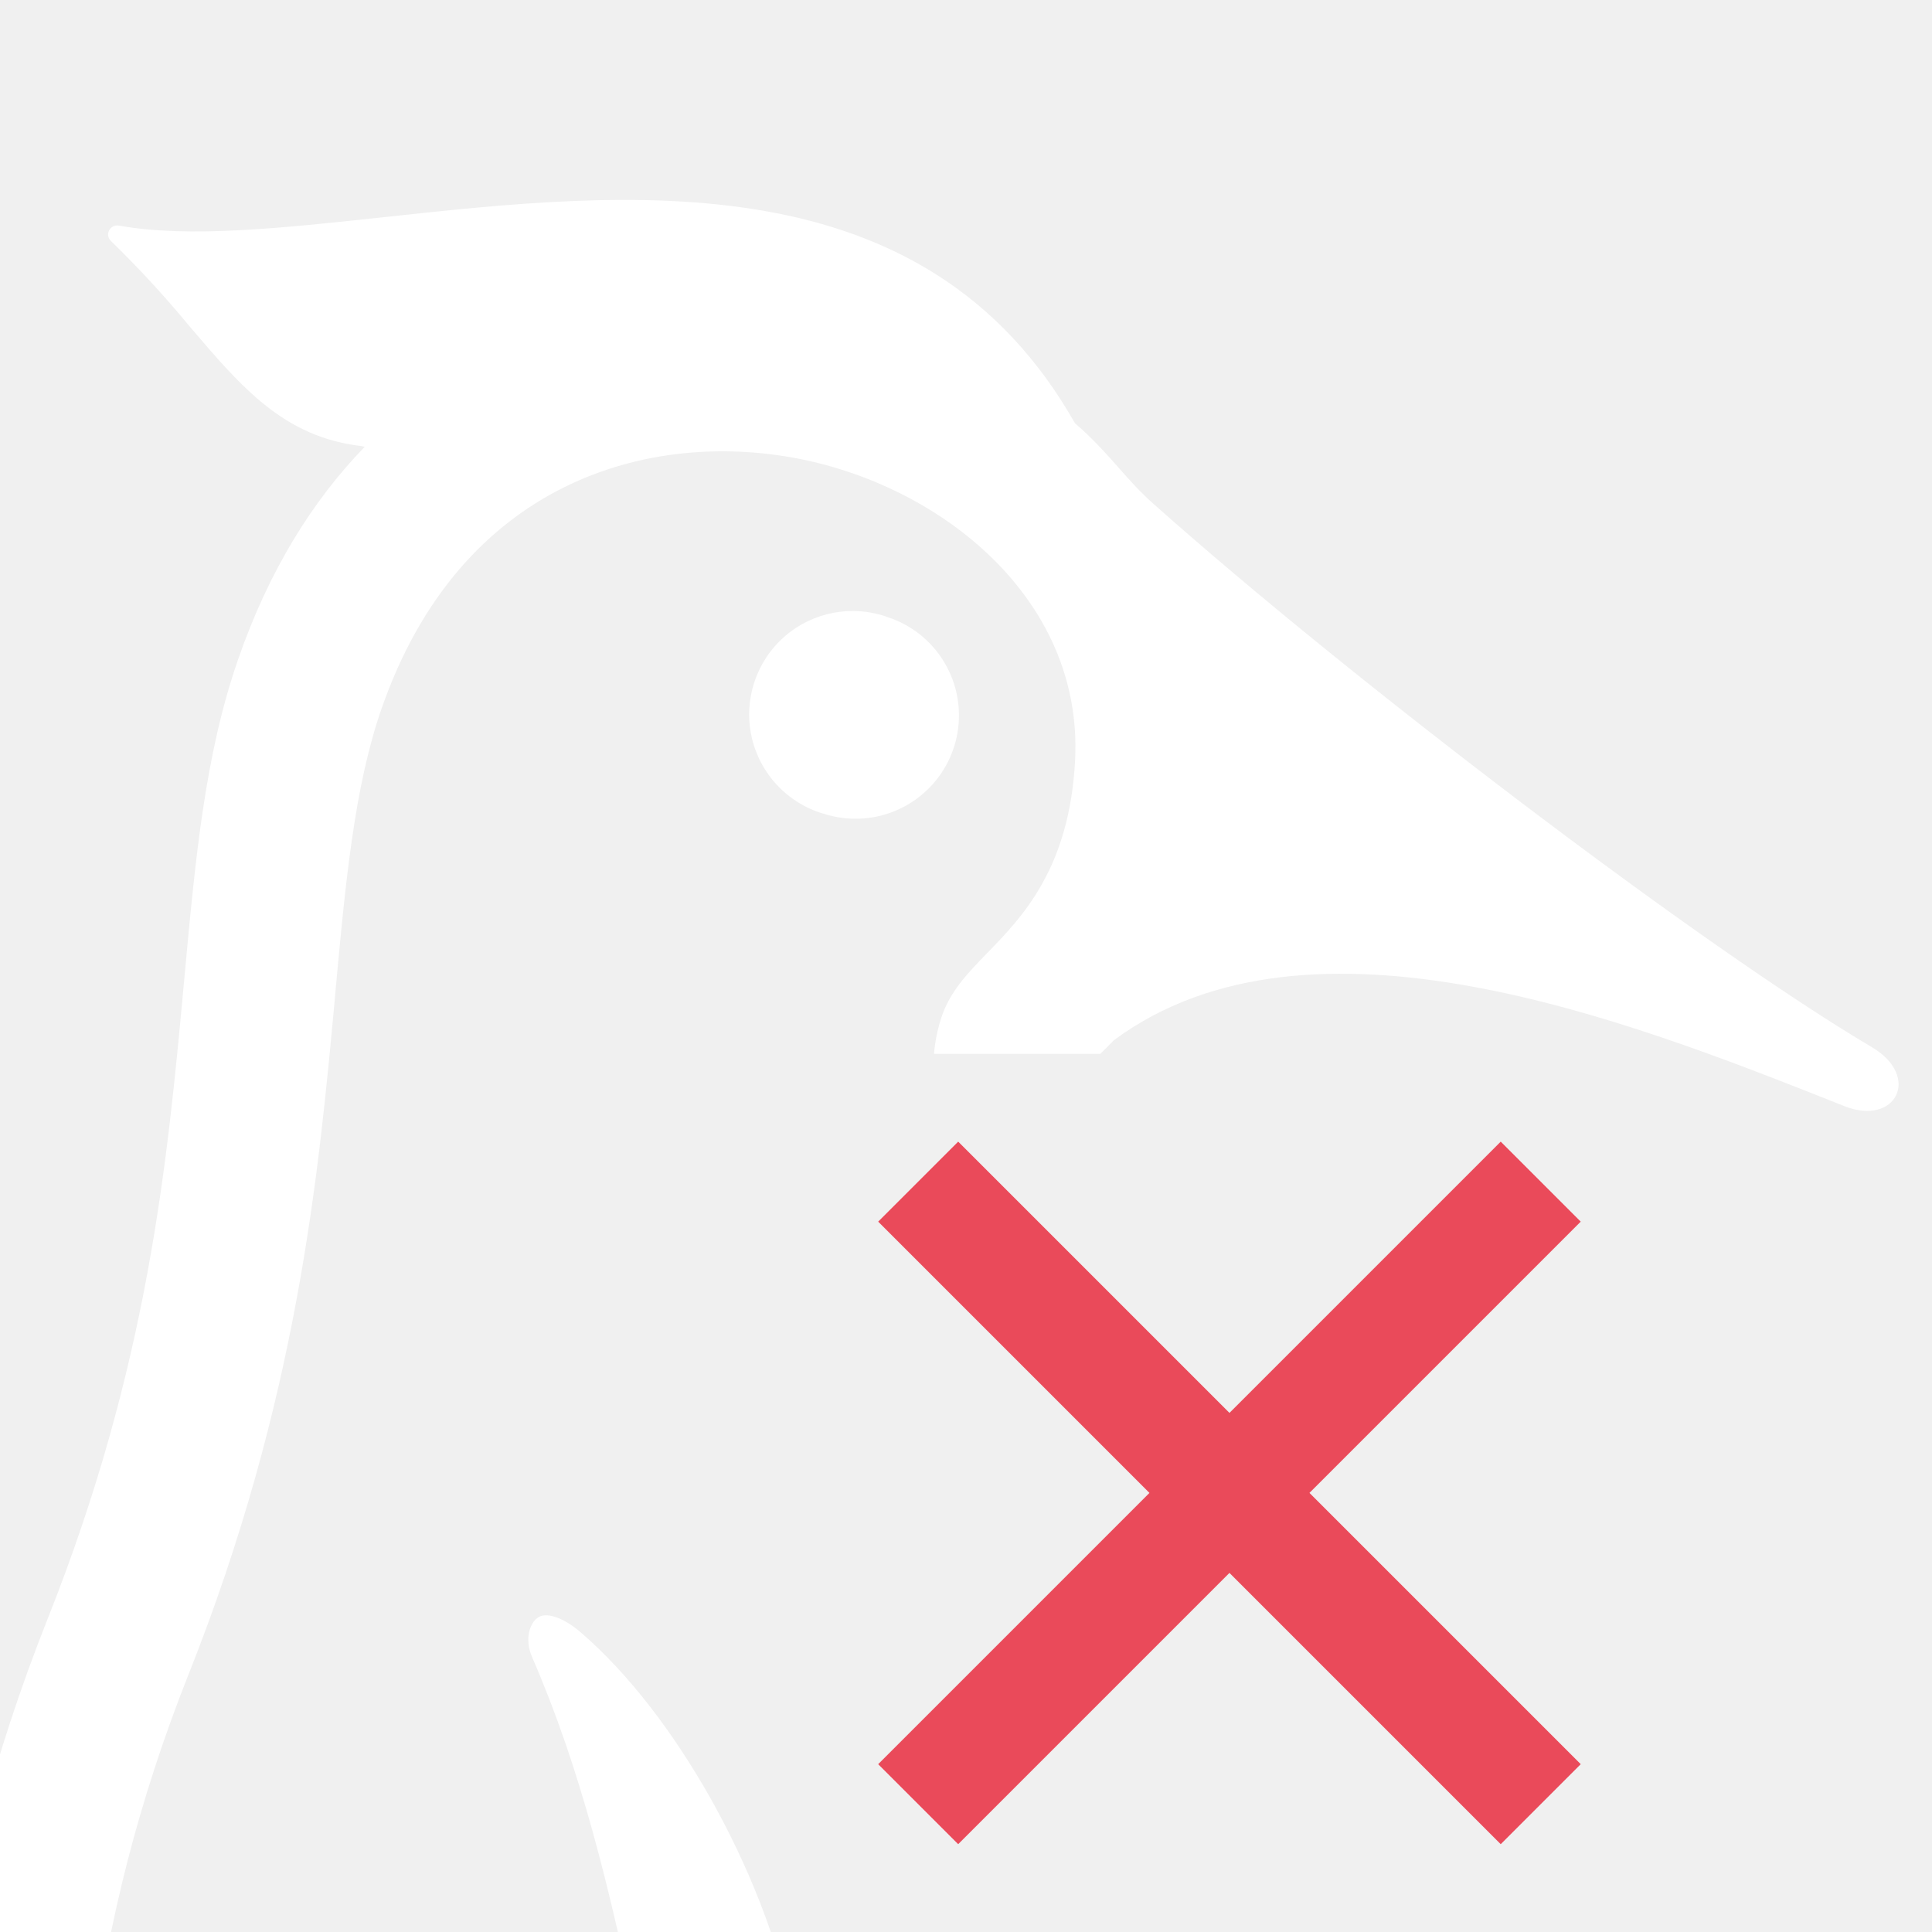
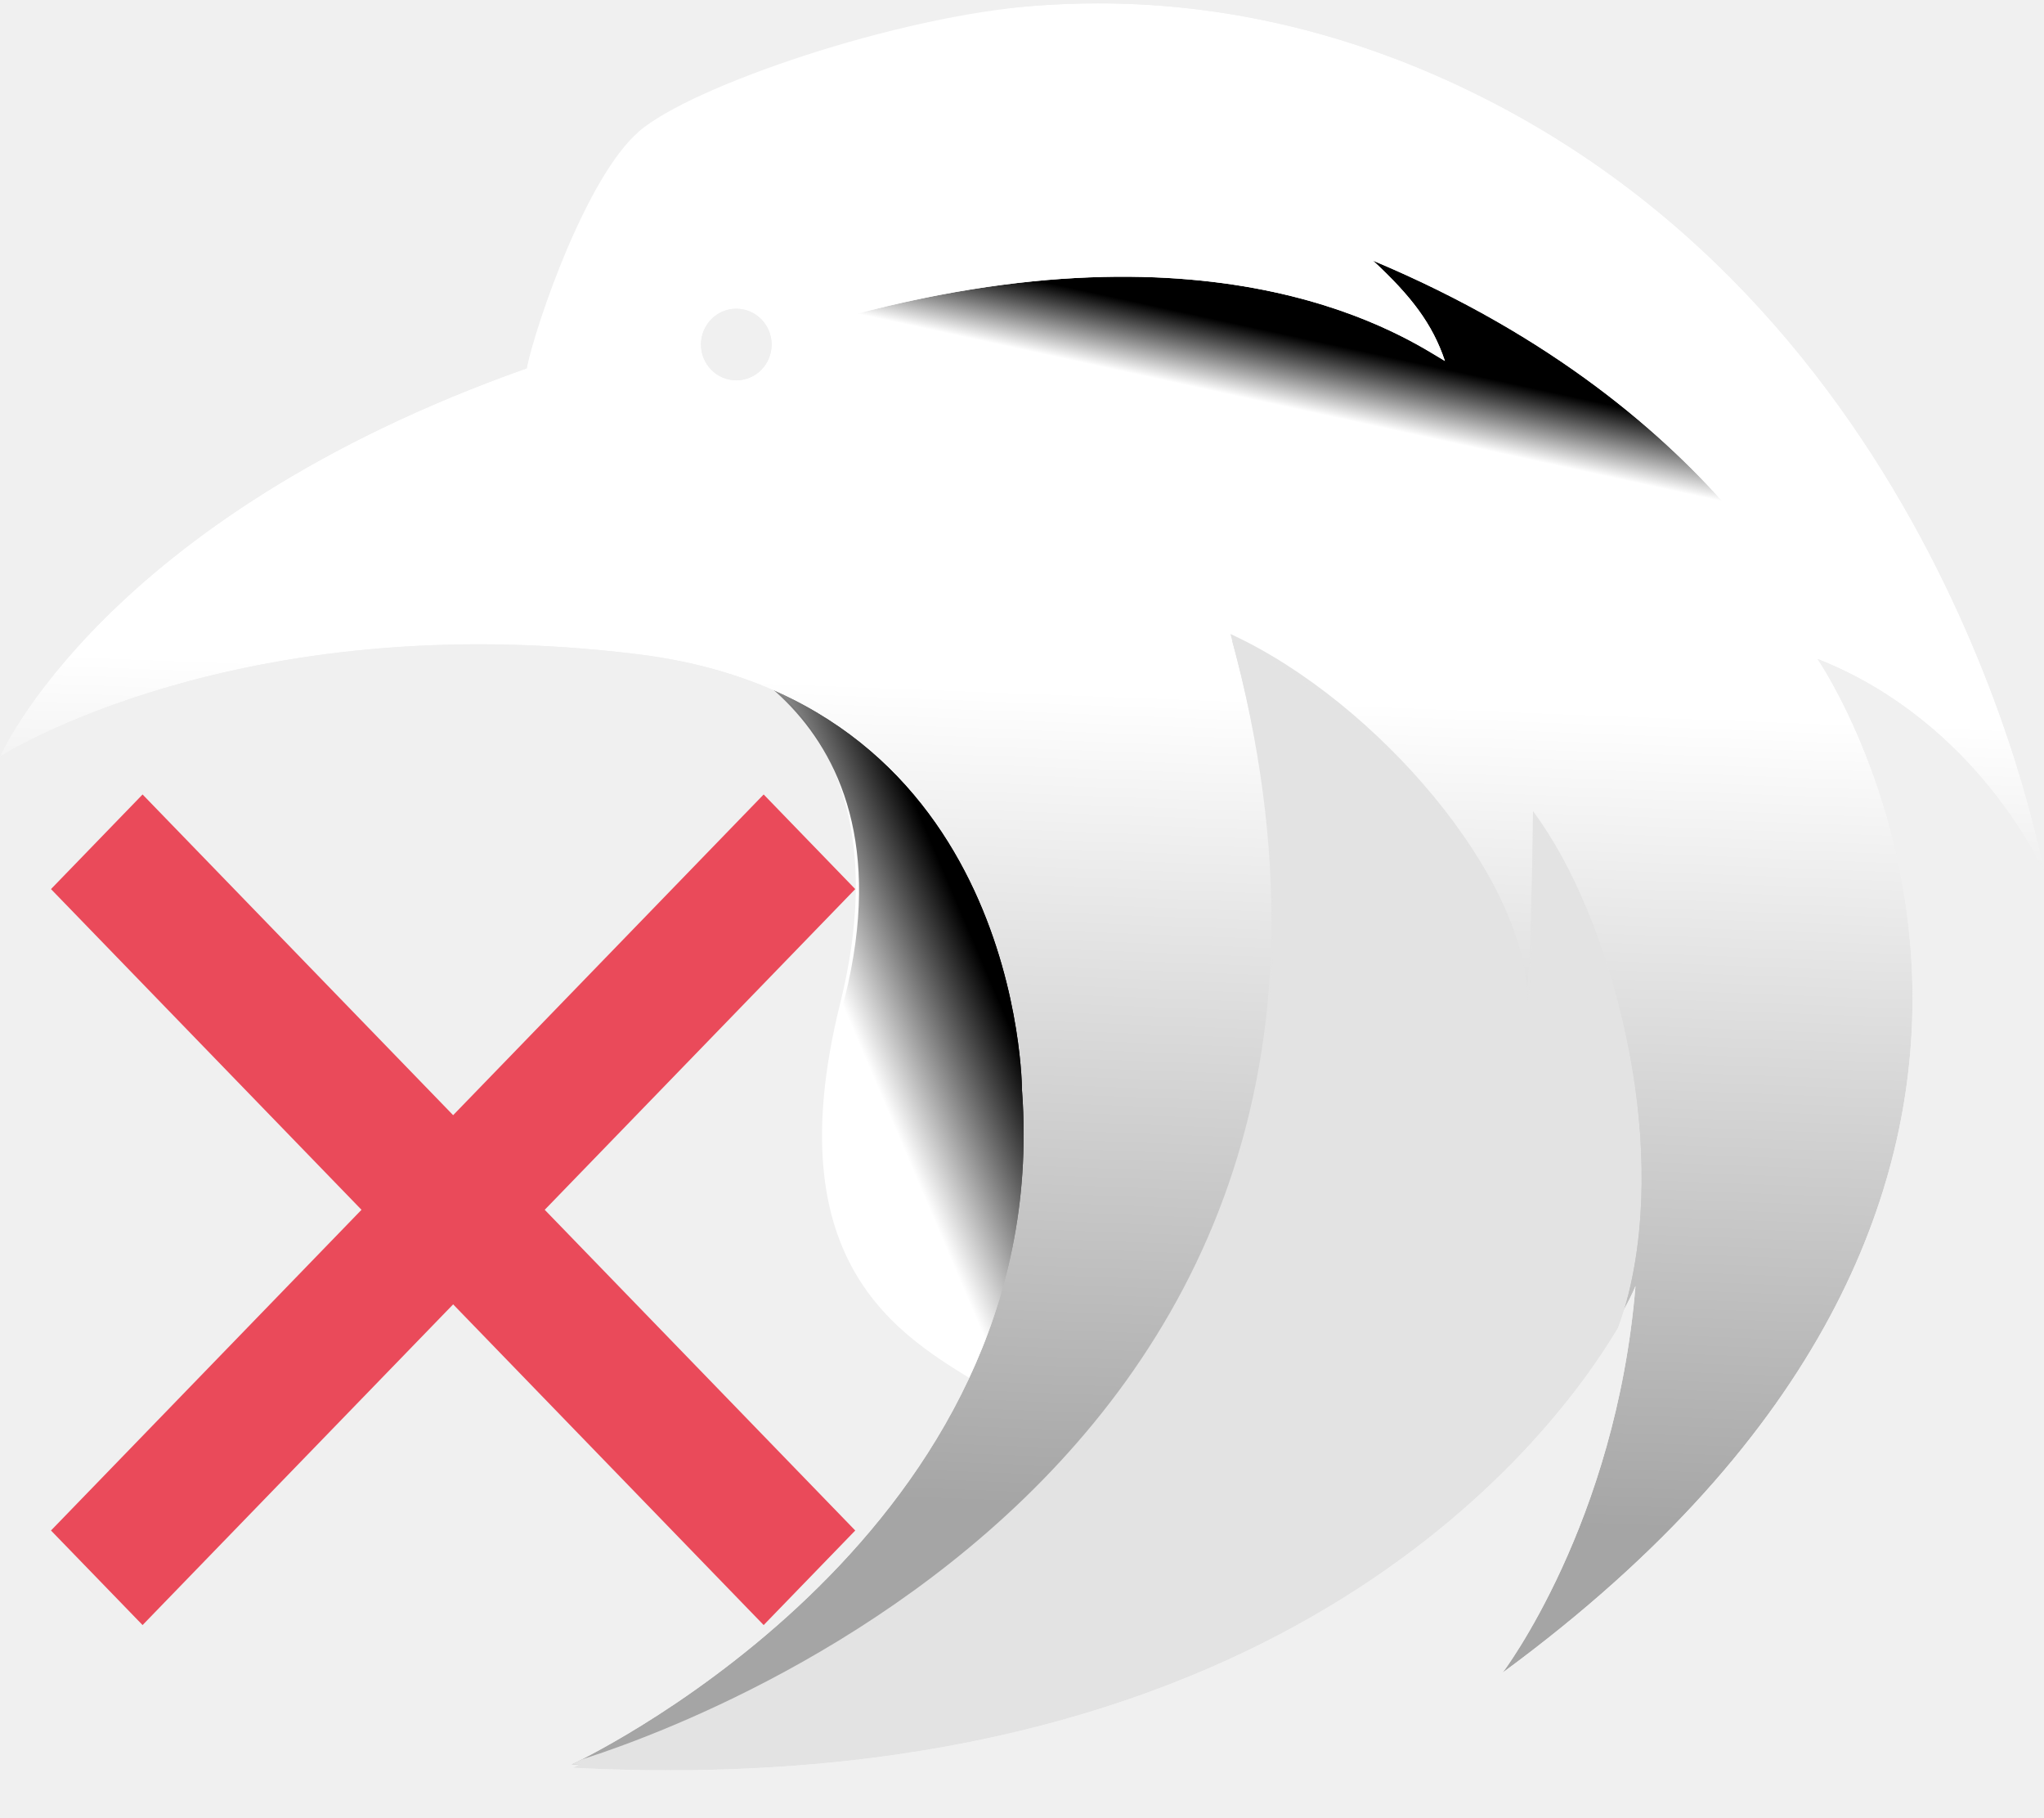
- <svg xmlns="http://www.w3.org/2000/svg" fill="none" viewBox="0 0 22 22">
-   <g clip-path="url(#a)">
-     <path fill="#fff" fill-rule="evenodd" d="M2.157 3.714a12.067 12.067 0 0 0-.894-.97c-.074-.072-.01-.193.092-.175.798.143 1.857.029 3.016-.096 2.791-.302 6.163-.666 7.87 2.347.193.164.345.335.492.5.127.145.252.285.397.413 2.24 1.997 6.238 5.04 8.188 6.193.56.333.273.902-.316.67l-.15-.06c-2.285-.903-5.936-2.346-8.169-.69a6.748 6.748 0 0 1-.153.154h-1.894c.011-.139.039-.276.083-.411.096-.297.3-.506.512-.726l.012-.012c.397-.408.94-.966 1-2.208v-.001c.084-1.827-1.524-3.104-3.156-3.42-1.682-.326-3.839.247-4.744 2.852-.31.896-.41 1.986-.526 3.247v.005c-.189 2.054-.425 4.609-1.672 7.746-2.279 5.739-.979 10.848.401 16.254l.02.082c.474 1.864.96 3.773 1.31 5.758l.457-.982.116-.259c1.88-4.292 3.96-11.339 2.835-16.782-.347-1.677-.676-3.01-1.226-4.276-.089-.206-.022-.384.062-.444.093-.07.287-.013.495.167 1.083.931 2.062 2.71 2.387 4.207 1.284 5.918-.955 13.18-2.919 17.668a96.584 96.584 0 0 1 1.97 8.711c1.807-3.263 1.692-7.026.672-9.46a.853.853 0 0 1-.056-.48c.481-2.77 1.546-5.052 2.577-7.259l.008-.016c1.22-2.616 2.373-5.088 2.663-8.369A21.25 21.25 0 0 0 14 22h1.726c-.006.57-.035 1.154-.088 1.746a18.988 18.988 0 0 1-.508 2.981l2.383-1.372 1.152-2.669a.862.862 0 1 1 1.581.687l-1.285 2.95-.68 2.858a.864.864 0 0 1-1.678-.408l.256-1.052-1.707.981a9.086 9.086 0 0 0-.207.124c-.195.12-.418.256-.583.317-.47 1.248-1.014 2.416-1.55 3.566l-.005.011c-.994 2.129-1.935 4.143-2.393 6.572 1.579 4.038.696 9.211-2.184 12.674a.866.866 0 0 1-1.517-.41c-.428-2.567-.943-5.374-1.783-8.697a13.09 13.09 0 0 1-.86 1.424.86.86 0 0 1-.922.323.857.857 0 0 1-.633-.744c-.294-2.81-.978-5.503-1.642-8.107-1.452-5.687-2.818-11.059-.332-17.317 1.15-2.891 1.364-5.2 1.553-7.24l.003-.029.001-.015c.126-1.368.234-2.552.613-3.644.353-1.021.855-1.817 1.443-2.423l-.036-.007c-.885-.103-1.365-.666-1.961-1.366ZM9.83 9.32a1.177 1.177 0 0 1-.456-.056v.001a1.178 1.178 0 1 1 .736-2.237 1.177 1.177 0 0 1-.28 2.292Z" clip-rule="evenodd" />
+ <svg xmlns="http://www.w3.org/2000/svg" xmlns:xlink="http://www.w3.org/1999/xlink" width="36" height="32" viewBox="0 0 36 32" version="1.1" id="svg10">
+   <defs id="defs6">
+     <path d="m 2.999,6.823 c -1.184,4.786 1.198,5.872 2.457,6.586 0.261,0.163 0.507,0.275 0.716,0.331 0,0 5.899,-10.994 -5.849,-13.564 L 0,0.237 c 0,0 4.373,1.069 3.057,6.392 z" id="path-1" />
+     <linearGradient x1="4.892" y1="6.191" x2="7.25" y2="4.391" id="linearGradient-3" gradientTransform="scale(0.7473872,1.337995)" gradientUnits="userSpaceOnUse">
+       <stop stop-color="#000000" stop-opacity="0" offset="0%" id="stop1" />
+       <stop stop-color="#000000" offset="100%" id="stop2" />
+     </linearGradient>
+     <path d="M 11.25,2.319 C 10.326,3.119 9.445,5.691 9.276,6.486 1.816,9.124 0,13.321 0,13.321 c 0,0 4.178,-2.678 11.25,-1.799 C 18,12.362 18,19.197 18,19.197 c 0.02,0.263 0.029,0.521 0.029,0.775 0.006,7.398 -7.964,11.097 -7.964,11.097 13.974,0.72 18.395,-7.555 18.74,-8.424 -0.345,4.187 -2.339,6.806 -2.339,6.806 5.736,-4.211 7.216,-8.53 7.218,-11.865 0.002,-3.55 -1.672,-5.983 -1.672,-5.983 C 34.855,12.722 36,15.36 36,15.36 c 0,0 -1.658,-9.714 -10.184,-13.791 -0.016,-0.008 -0.032,-0.015 -0.048,-0.023 -0.02,-0.01 -0.04,-0.019 -0.06,-0.029 -2.273,-1.067 -4.429,-1.458 -6.368,-1.458 -0.363,0 -0.718,0.014 -1.065,0.039 -2.479,0.182 -6.101,1.419 -7.025,2.219 z m 1.096,3.748 c 0,-0.348 0.278,-0.63 0.622,-0.63 v 0 c 0.343,0 0.622,0.282 0.622,0.63 v 0 c 0,0.348 -0.278,0.63 -0.622,0.63 v 0 c -0.343,0 -0.622,-0.282 -0.622,-0.63" id="path-4" />
+     <linearGradient x1="17.403" y1="13.095" x2="16.718" y2="28.54" id="linearGradient-6" gradientTransform="scale(1.076695,0.928768)" gradientUnits="userSpaceOnUse">
+       <stop stop-color="#FFFFFF" offset="0%" id="stop3" />
+       <stop stop-color="#A5A5A5" offset="100%" id="stop4" />
+     </linearGradient>
+     <path d="M 9.276,6.486 C 1.816,9.124 0,13.321 0,13.321 c 0,0 4.178,-2.678 11.25,-1.799 C 18,12.362 18,19.197 18,19.197 c 0.592,7.915 -7.934,11.872 -7.934,11.872 13.974,0.72 18.395,-7.555 18.74,-8.424 -0.345,4.187 -2.339,6.806 -2.339,6.806 C 38.309,20.756 32.013,11.602 32.013,11.602 34.855,12.722 36,15.36 36,15.36 c 0,0 -1.658,-9.714 -10.184,-13.791 -2.313,-1.106 -4.507,-1.509 -6.476,-1.509 -5.29,0 -9.708,4.747 -10.063,6.426 z" id="path-7" />
+     <path d="M 0.184,19.762 C 0.065,19.823 0,19.853 0,19.853 v 0 c 12.219,0.627 17.138,-5.595 18.414,-7.751 v 0 c 0.074,-0.204 0.137,-0.409 0.187,-0.616 v 0 C 19.273,8.736 18.364,5.03 16.942,3.118 v 0 c -0.039,3.068 -0.118,3.227 -0.118,3.227 v 0 c 0,-2.032 -2.607,-5.14 -5.213,-6.335 v 0 C 15.526,14.276 2.368,19.072 0.184,19.762" id="path-9" />
+     <path d="M 10.84,1.776 C 10.236,1.424 6.963,-0.873 0.079,1.053 v 0 L 17.565,6.992 c 0,0 -1.662,-4.333 -7.991,-6.982 v 0 C 10.246,0.632 10.622,1.124 10.84,1.776" id="path-11" />
+     <linearGradient x1="7.756" y1="5.541" x2="8.602" y2="3.985" id="linearGradient-13" gradientTransform="scale(1.582593,0.6318744)" gradientUnits="userSpaceOnUse">
+       <stop stop-color="#000000" stop-opacity="0" offset="0%" id="stop5" />
+       <stop stop-color="#000000" offset="100%" id="stop6" />
+     </linearGradient>
+   </defs>
+   <g id="Page-1" stroke="none" stroke-width="1" fill="none" fill-rule="evenodd">
+     <g id="logo-2-copy-5" transform="translate(-254,-311)">
+       <g id="shapes" transform="translate(254,311)">
+         <path d="m 12.174,11.274 c 0,0 3.959,1.022 2.624,6.391 -1.201,4.827 1.266,5.965 2.668,6.838 0.264,0.165 0.514,0.278 0.726,0.334 0,0 5.9,-10.972 -6.018,-13.564" id="Fill-1" fill="#ffffff" />
+         <g id="Group-5" transform="translate(11.8261,10.9216)">
+           <mask id="mask-2" fill="#ffffff">
+             <use xlink:href="#path-1" id="use6" />
+           </mask>
+           <g id="Clip-4" />
+           <path d="m 2.909,7.046 c -1.201,4.764 1.858,6.084 2.557,6.364 0.264,0.163 0.514,0.274 0.726,0.33 0,0 5.9,-10.829 -6.018,-13.388 0,0 4.135,1.202 2.799,6.501 z" id="Fill-3" fill="url(#linearGradient-3)" mask="url(#mask-2)" style="fill:url(#linearGradient-3)" />
+         </g>
+         <g id="Group-8">
+           <mask id="mask-5" fill="#ffffff">
+             <use xlink:href="#path-4" id="use7" />
+           </mask>
+           <g id="Clip-7" />
+           <path d="M 11.25,2.28 C 9.934,1.959 9.276,1.799 9.276,1.799 c 0,0 0.355,3.008 0,4.687 C 1.816,9.124 0,13.321 0,13.321 c 0,0 4.178,-2.678 11.25,-1.799 C 18,12.362 18,19.197 18,19.197 c 0.02,0.263 0.029,0.521 0.029,0.775 0.006,7.398 -7.964,11.097 -7.964,11.097 13.974,0.72 18.395,-7.555 18.74,-8.424 -0.345,4.187 -2.339,6.806 -2.339,6.806 5.736,-4.211 7.216,-8.53 7.218,-11.865 0.002,-3.55 -1.672,-5.983 -1.672,-5.983 C 34.855,12.722 36,15.36 36,15.36 c 0,0 -1.658,-9.714 -10.184,-13.791 -0.016,-0.008 -0.032,-0.015 -0.048,-0.023 -0.02,-0.01 -0.04,-0.019 -0.06,-0.029 -2.273,-1.067 -4.429,-1.458 -6.368,-1.458 -0.363,0 -0.718,0.014 -1.065,0.039 -4.71,0.346 -7.025,2.181 -7.025,2.181 z m 1.096,3.786 c 0,-0.348 0.278,-0.63 0.622,-0.63 v 0 c 0.343,0 0.622,0.282 0.622,0.63 v 0 c 0,0.348 -0.278,0.63 -0.622,0.63 v 0 c -0.343,0 -0.622,-0.282 -0.622,-0.63" id="Fill-6" fill="url(#linearGradient-6)" mask="url(#mask-5)" style="fill:url(#linearGradient-6)" />
+         </g>
+         <g id="Group-11">
+           <mask id="mask-8" fill="#ffffff">
+             <use xlink:href="#path-7" id="use8" />
+           </mask>
+           <g id="Clip-10" />
+           <path d="m 9.947,31.07 c 0,0 15.987,-4.317 11.724,-19.907 2.605,1.199 5.211,4.317 5.211,6.356 0,0 0.079,-0.16 0.118,-3.238 1.421,1.919 2.329,5.636 1.658,8.394 -1.265,5.198 -10.066,9.354 -18.711,8.394" id="Fill-9" fill="#e3e3e3" mask="url(#mask-8)" />
+         </g>
+         <g id="Group-14" transform="translate(10.087,11.2739)">
+           <mask id="mask-10" fill="#ffffff">
+             <use xlink:href="#path-9" id="use9" />
+           </mask>
+           <g id="Clip-13" />
+           <path d="M 0.184,19.762 C 0.065,19.823 0,19.853 0,19.853 v 0 c 12.219,0.627 17.138,-5.595 18.414,-7.751 v 0 c 0.074,-0.204 0.137,-0.409 0.187,-0.616 v 0 C 19.273,8.736 18.364,5.03 16.942,3.118 v 0 c -0.039,3.068 -0.118,3.227 -0.118,3.227 v 0 c 0,-2.032 -2.607,-5.14 -5.213,-6.335 v 0 C 15.526,14.276 2.368,19.072 0.184,19.762" id="Fill-12" fill="#e3e3e3" mask="url(#mask-10)" />
+         </g>
+         <g id="Group-17" transform="translate(14.6087,4.58)">
+           <mask id="mask-12" fill="#ffffff">
+             <use xlink:href="#path-11" id="use10" />
+           </mask>
+           <g id="Clip-16" />
+           <path d="M 10.84,1.776 C 10.236,1.424 6.963,-0.873 0.079,1.053 v 0 L 17.565,6.992 c 0,0 -1.662,-4.333 -7.991,-6.982 v 0 C 10.246,0.632 10.622,1.124 10.84,1.776" id="Fill-15" fill="url(#linearGradient-13)" mask="url(#mask-12)" style="fill:url(#linearGradient-13)" />
+         </g>
+       </g>
+     </g>
  </g>
-   <path fill="#EA4A5A" fill-rule="evenodd" d="M13.089 17 10 20.089l.911.911L14 17.911 17.089 21l.911-.911L14.911 17 18 13.911 17.089 13 14 16.089 10.911 13l-.911.911L13.089 17Z" clip-rule="evenodd" />
-   <defs>
-     <clipPath id="a">
-       <path fill="#fff" d="M0 0h22v22H0z" />
-     </clipPath>
-   </defs>
+   <path d="M 6.367,21.302 0.898,26.949 2.511,28.614 7.981,22.967 13.45,28.614 15.063,26.949 9.594,21.302 15.063,15.655 13.45,13.989 7.981,19.636 2.511,13.989 0.898,15.655 Z" clip-rule="evenodd" fill="#ea4a5a" fill-rule="evenodd" stroke-width="1.799" id="path13" />
</svg>
